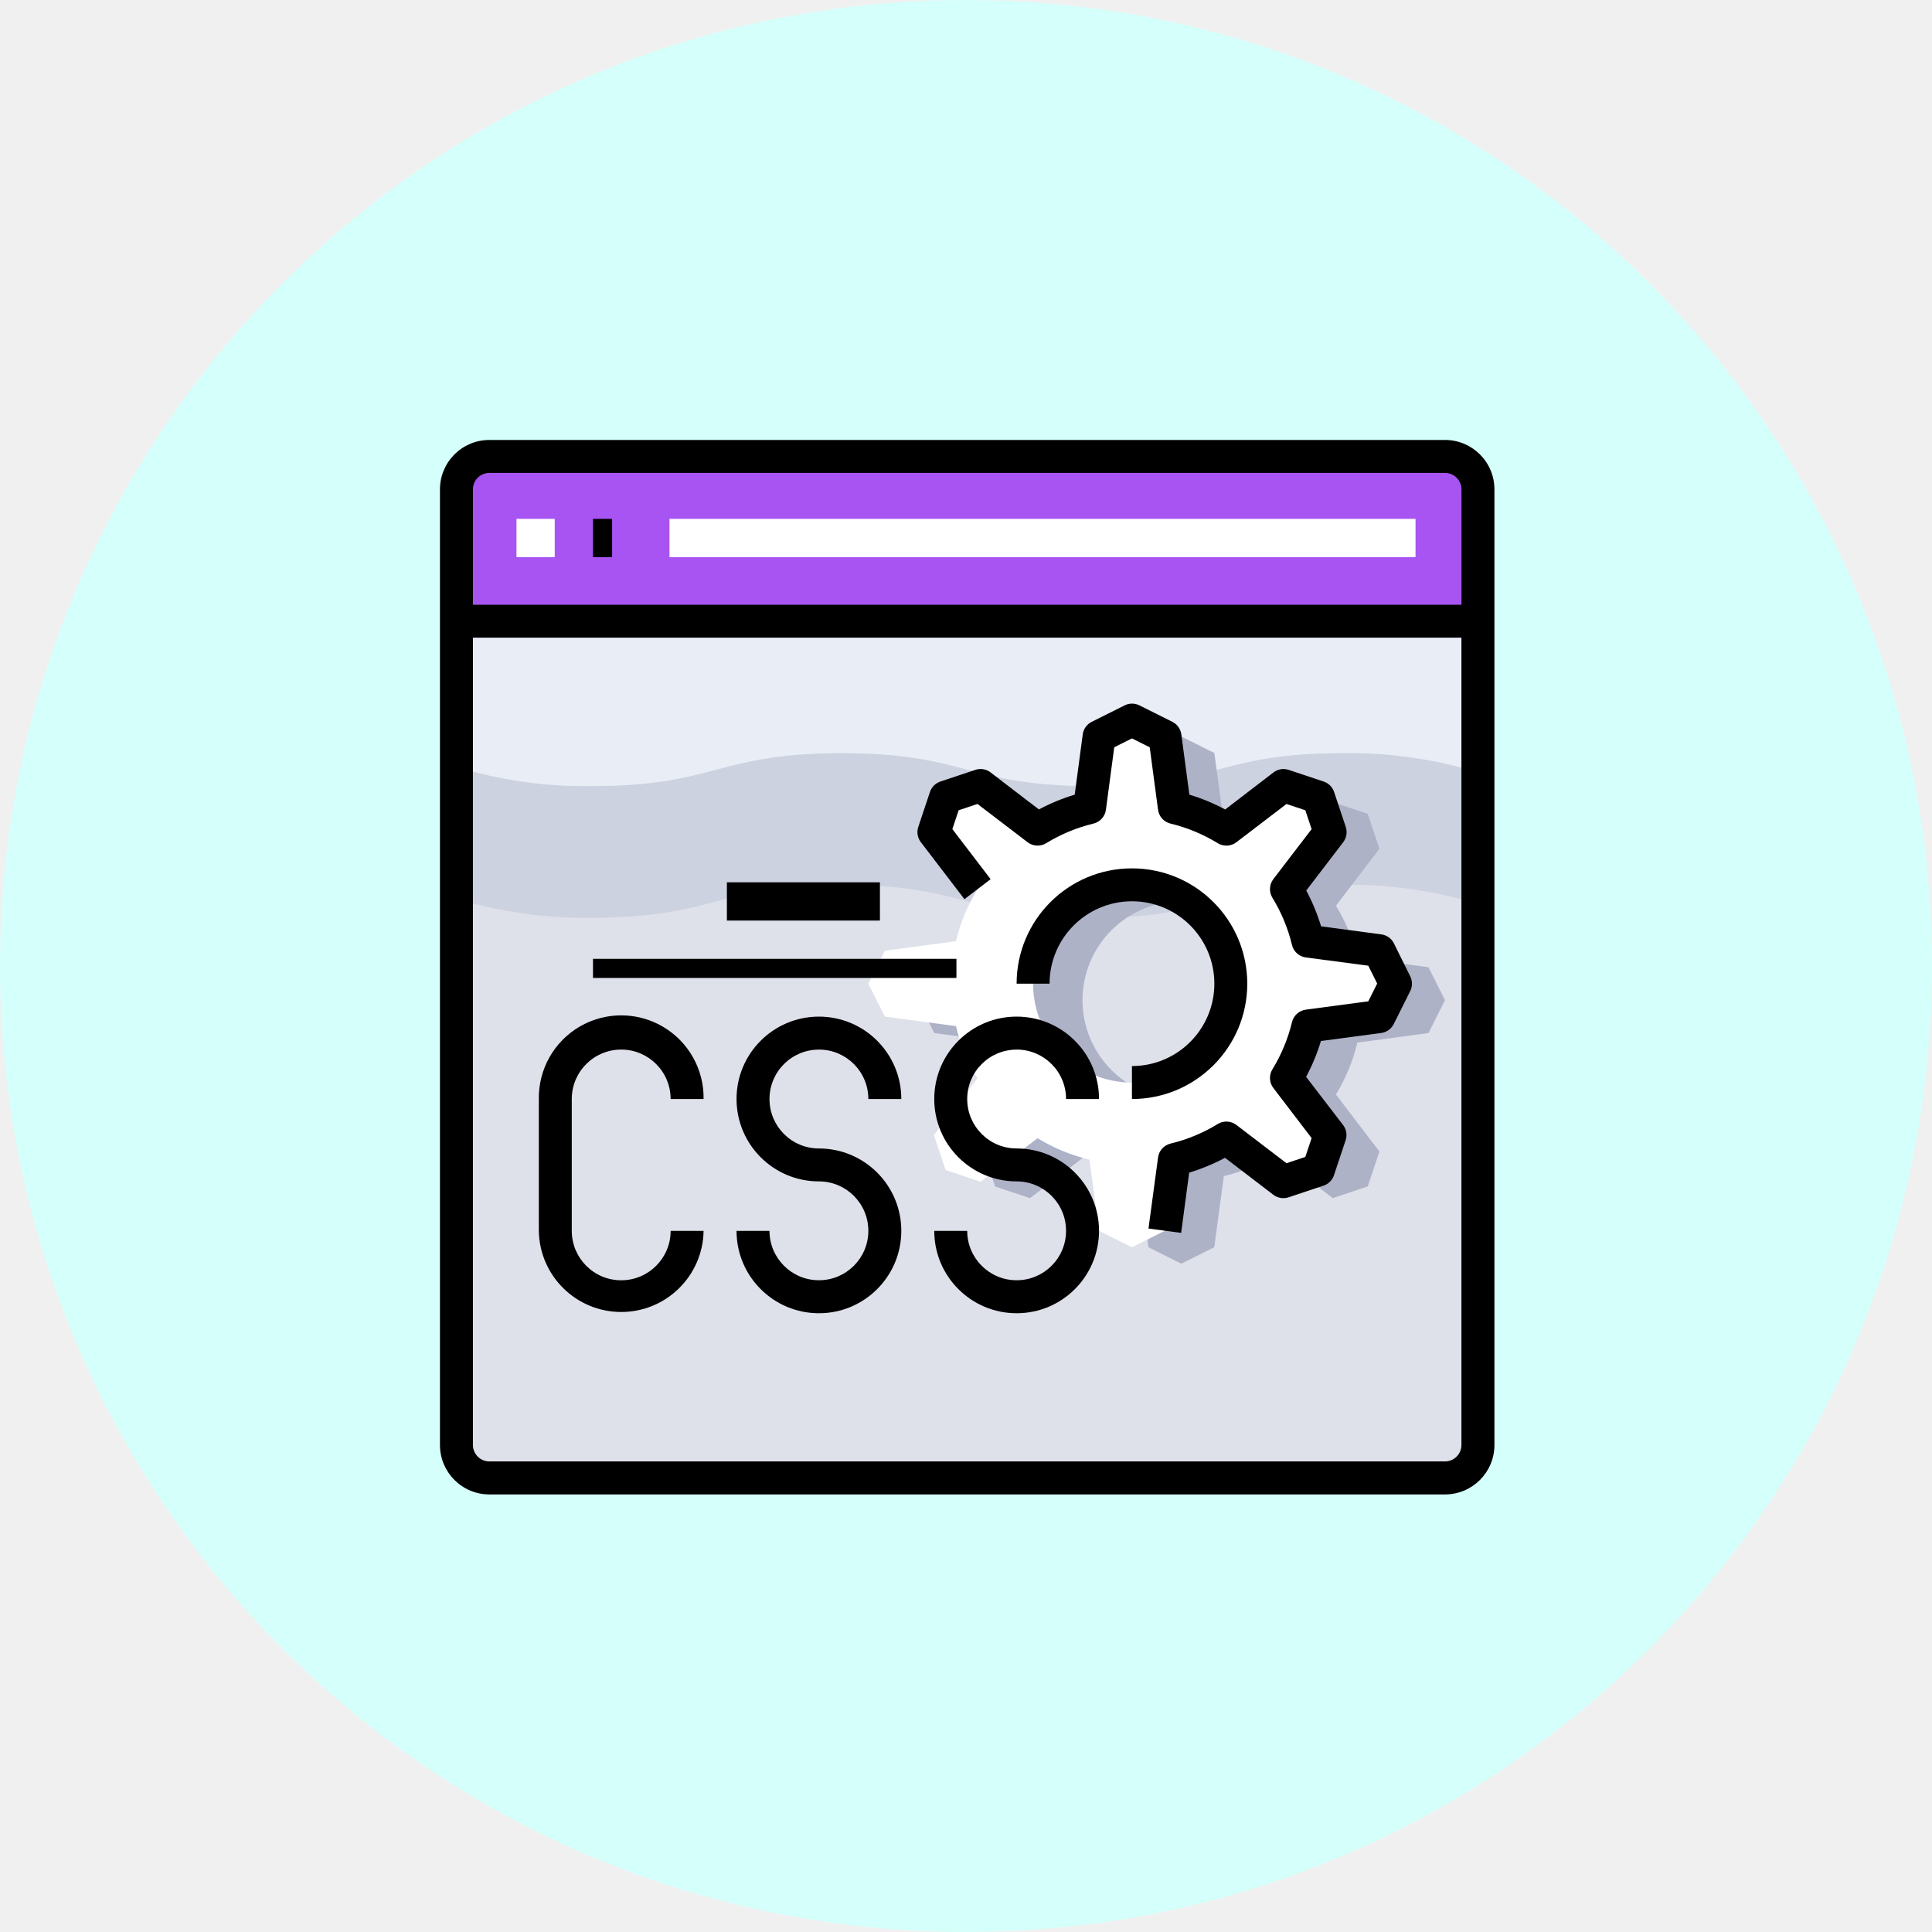
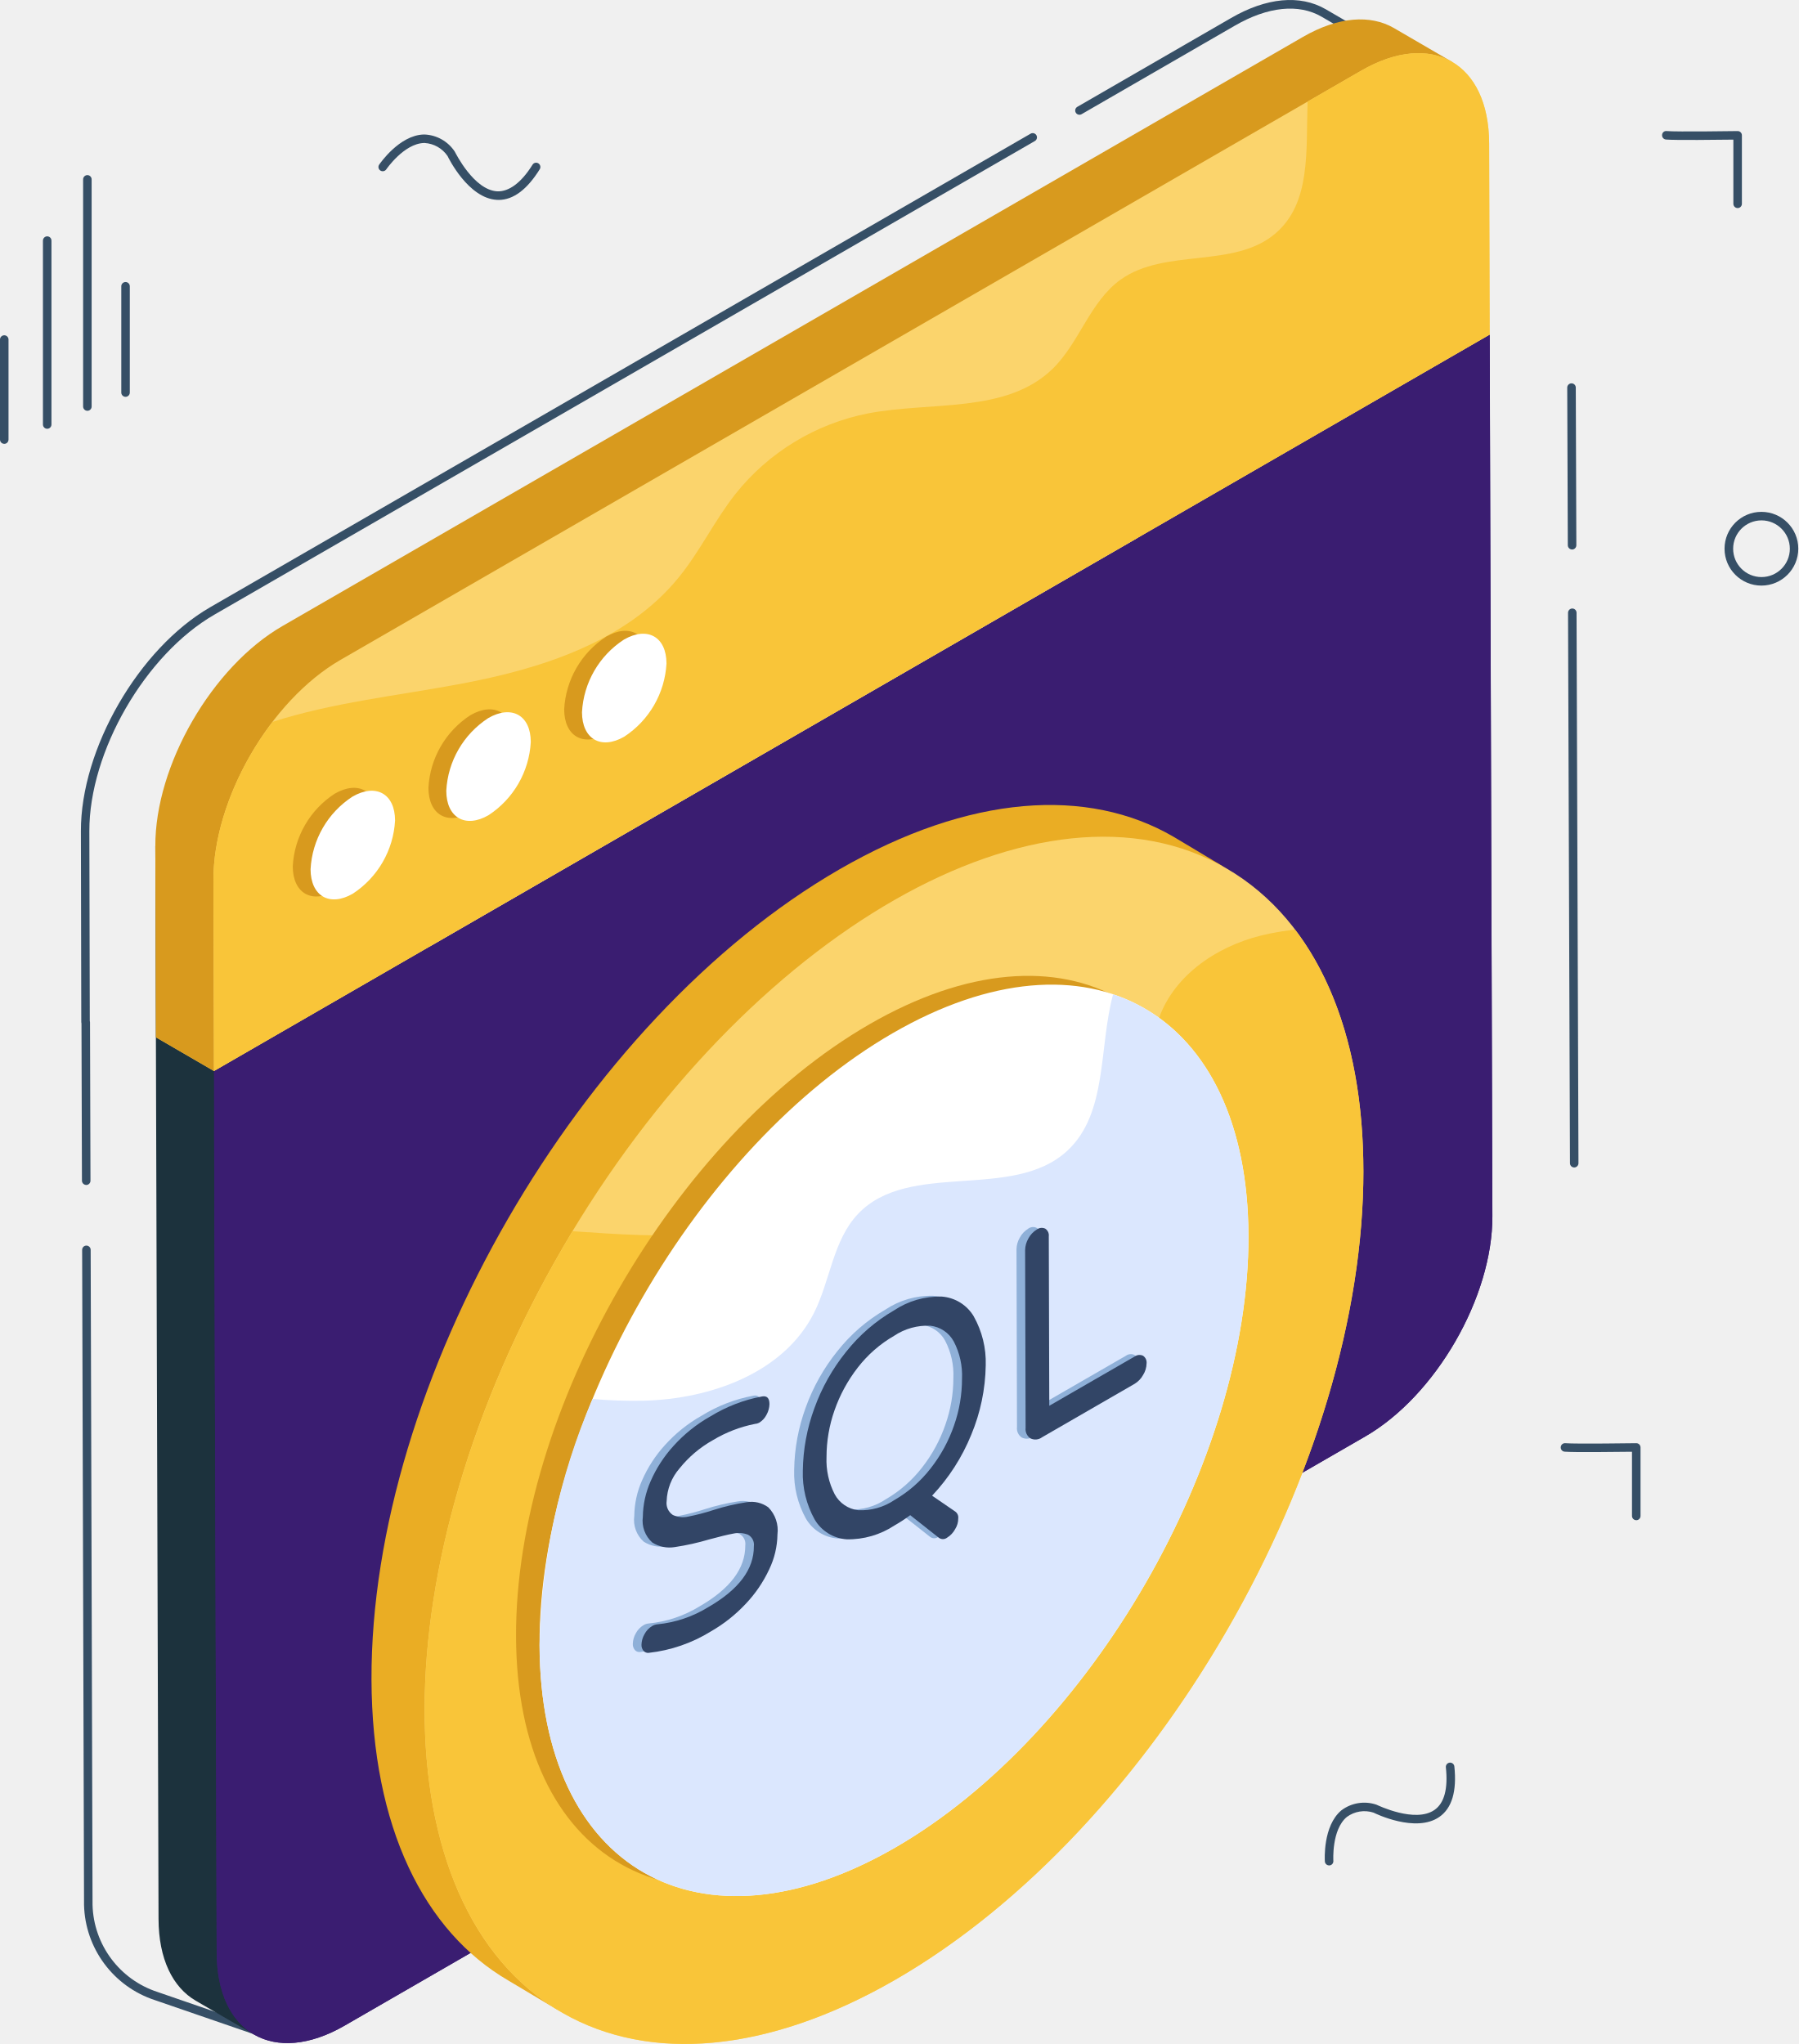
- <svg xmlns="http://www.w3.org/2000/svg" width="101" height="101" viewBox="0 0 101 101">
-   <g id="_27" data-name="27" transform="translate(-1012 -3211)">
-     <g id="Grupo_1100620" data-name="Grupo 1100620" transform="translate(680 -12)">
-       <circle id="Elipse_11604" data-name="Elipse 11604" cx="50.5" cy="50.5" r="50.5" transform="translate(332 3223)" fill="#d5fffa" />
-     </g>
-     <g id="_37-Coding" data-name="37-Coding" transform="translate(1035 3234)">
-       <path id="Trazado_877291" data-name="Trazado 877291" d="M54.4,11V54.066a1.728,1.728,0,0,1-1.723,1.723H2.723A1.728,1.728,0,0,1,1,54.066V11Z" transform="translate(-0.139 -1.525)" fill="#dfe1ea" />
-       <path id="Trazado_877292" data-name="Trazado 877292" d="M52.68,1A1.728,1.728,0,0,1,54.4,2.723V9.613H1V2.723A1.728,1.728,0,0,1,2.723,1Z" transform="translate(-0.139 -0.139)" fill="#a854f3" />
-       <path id="Trazado_877293" data-name="Trazado 877293" d="M34.247,20.722C27.7,20.722,27.7,19,21.155,19s-6.546,1.723-13.092,1.723a23.034,23.034,0,0,1-7.063-1v6.891a23.035,23.035,0,0,0,7.063,1c6.546,0,6.546-1.723,13.092-1.723s6.546,1.723,13.092,1.723,6.546-1.723,13.092-1.723a23.072,23.072,0,0,1,7.063,1V20a23.072,23.072,0,0,0-7.063-1C40.793,19,40.793,20.722,34.247,20.722Z" transform="translate(-0.139 -2.634)" fill="#cdd2e1" />
-       <path id="Trazado_877294" data-name="Trazado 877294" d="M1,11v7.618a23.035,23.035,0,0,0,7.063,1c6.546,0,6.546-1.723,13.092-1.723s6.546,1.723,13.092,1.723,6.546-1.723,13.092-1.723a23.072,23.072,0,0,1,7.063,1V11Z" transform="translate(-0.139 -1.525)" fill="#e9edf5" />
-       <path id="Trazado_877295" data-name="Trazado 877295" d="M55.7,30.059l.861,1.723L55.7,33.5,51.98,34a9.3,9.3,0,0,1-1.12,2.713l2.274,2.98-.612,1.826-1.826.612-2.98-2.274A9.3,9.3,0,0,1,45,40.98L44.5,44.7l-1.723.861L41.059,44.7l-.5-3.721a9.3,9.3,0,0,1-2.713-1.12l-2.98,2.274-1.826-.612L32.428,39.7l2.274-2.98A9.3,9.3,0,0,1,33.582,34l-3.721-.5L29,31.781l.861-1.723,3.721-.5a9.3,9.3,0,0,1,1.12-2.713l-2.274-2.98.612-1.826,1.826-.612,2.98,2.274a9.3,9.3,0,0,1,2.713-1.12l.5-3.721L42.781,18l1.723.861.5,3.721a9.3,9.3,0,0,1,2.713,1.12l2.98-2.274,1.826.612.612,1.826-2.274,2.98a9.3,9.3,0,0,1,1.12,2.713Zm-7.752,1.723a5.168,5.168,0,1,0-5.168,5.168A5.168,5.168,0,0,0,47.949,31.781Z" transform="translate(-4.021 -2.496)" fill="#adb2c7" />
-       <path id="Trazado_877296" data-name="Trazado 877296" d="M52.7,29.059l.861,1.723L52.7,32.5,48.98,33a9.3,9.3,0,0,1-1.12,2.713l2.274,2.98-.612,1.826-1.826.612-2.98-2.274A9.3,9.3,0,0,1,42,39.98L41.5,43.7l-1.723.861L38.059,43.7l-.5-3.721a9.3,9.3,0,0,1-2.713-1.12l-2.98,2.274-1.826-.612L29.428,38.7l2.274-2.98A9.3,9.3,0,0,1,30.582,33l-3.721-.5L26,30.781l.861-1.723,3.721-.5a9.3,9.3,0,0,1,1.12-2.713l-2.274-2.98.612-1.826,1.826-.612,2.98,2.274a9.3,9.3,0,0,1,2.713-1.12l.5-3.721L39.781,17l1.723.861.5,3.721a9.3,9.3,0,0,1,2.713,1.12l2.98-2.274,1.826.612.612,1.826-2.274,2.98a9.3,9.3,0,0,1,1.12,2.713Zm-7.752,1.723a5.168,5.168,0,1,0-5.168,5.168A5.168,5.168,0,0,0,44.949,30.781Z" transform="translate(-3.605 -2.357)" fill="#fff" />
-       <rect id="Rectángulo_402389" data-name="Rectángulo 402389" width="2" height="2" transform="translate(4 4.125)" fill="#fff" />
-       <rect id="Rectángulo_402390" data-name="Rectángulo 402390" width="39" height="2" transform="translate(12 4.125)" fill="#fff" />
-       <path id="Trazado_877297" data-name="Trazado 877297" d="M52.541,0H2.584A2.584,2.584,0,0,0,0,2.584V52.541a2.584,2.584,0,0,0,2.584,2.584H52.541a2.584,2.584,0,0,0,2.584-2.584V2.584A2.584,2.584,0,0,0,52.541,0ZM2.584,1.723H52.541a.861.861,0,0,1,.861.861V8.613H1.723V2.584a.861.861,0,0,1,.861-.861ZM52.541,53.4H2.584a.861.861,0,0,1-.861-.861V10.336H53.4V52.541A.861.861,0,0,1,52.541,53.4Z" />
-       <rect id="Rectángulo_402391" data-name="Rectángulo 402391" width="1" height="2" transform="translate(8 4.125)" />
-       <path id="Trazado_877298" data-name="Trazado 877298" d="M53.89,28.535a.861.861,0,0,0-.657-.469l-3.15-.42a10.3,10.3,0,0,0-.775-1.873l1.931-2.525a.861.861,0,0,0,.134-.8l-.61-1.827a.861.861,0,0,0-.544-.544l-1.827-.61a.861.861,0,0,0-.8.134L45.07,21.536a10.3,10.3,0,0,0-1.873-.775l-.42-3.15a.861.861,0,0,0-.469-.657l-1.723-.861a.861.861,0,0,0-.77,0l-1.723.861a.861.861,0,0,0-.469.657l-.42,3.15a10.3,10.3,0,0,0-1.873.775L32.807,19.6a.861.861,0,0,0-.8-.134l-1.827.61a.861.861,0,0,0-.544.544l-.61,1.827a.861.861,0,0,0,.134.8l2.279,2.98,1.368-1.047-2-2.618.329-.985.985-.329,2.618,2a.861.861,0,0,0,.973.051,8.556,8.556,0,0,1,2.471-1.025.861.861,0,0,0,.652-.724l.435-3.265.925-.464.929.464.435,3.265a.861.861,0,0,0,.652.724A8.556,8.556,0,0,1,44.683,23.3a.861.861,0,0,0,.973-.051l2.618-2,.985.329.329.985-2,2.613a.861.861,0,0,0-.051.973,8.557,8.557,0,0,1,1.025,2.471.861.861,0,0,0,.724.652l3.265.431.464.934-.464.929-3.265.435a.861.861,0,0,0-.724.652,8.557,8.557,0,0,1-1.025,2.471.861.861,0,0,0,.051.973l2,2.618-.329.985-.985.329-2.618-2a.861.861,0,0,0-.973-.051,8.556,8.556,0,0,1-2.471,1.025.861.861,0,0,0-.652.724l-.5,3.717,1.707.227.42-3.15a10.3,10.3,0,0,0,1.873-.775l2.525,1.931a.867.867,0,0,0,.8.134l1.827-.61a.861.861,0,0,0,.544-.544l.61-1.827a.861.861,0,0,0-.134-.8L49.3,35.514a10.3,10.3,0,0,0,.775-1.873l3.15-.42a.861.861,0,0,0,.657-.469l.861-1.723a.861.861,0,0,0,0-.77Z" transform="translate(-4.02 -2.219)" />
-       <path id="Trazado_877299" data-name="Trazado 877299" d="M41.029,36.336v1.723A6.029,6.029,0,1,0,35,32.029h1.723a4.307,4.307,0,1,1,4.307,4.307Z" transform="translate(-4.854 -3.605)" />
-       <rect id="Rectángulo_402392" data-name="Rectángulo 402392" width="19" height="1" transform="translate(8 27.125)" />
-       <rect id="Rectángulo_402393" data-name="Rectángulo 402393" width="8" height="2" transform="translate(15 23.125)" />
-       <path id="Trazado_877300" data-name="Trazado 877300" d="M34.307,36.723a2.584,2.584,0,0,1,2.584,2.584h1.723a4.307,4.307,0,1,0-4.307,4.307A2.584,2.584,0,1,1,31.723,46.2H30a4.307,4.307,0,1,0,4.307-4.307,2.584,2.584,0,0,1,0-5.168Z" transform="translate(-4.16 -4.854)" />
-       <path id="Trazado_877301" data-name="Trazado 877301" d="M22.307,36.723a2.584,2.584,0,0,1,2.584,2.584h1.723a4.307,4.307,0,1,0-4.307,4.307A2.584,2.584,0,1,1,19.723,46.2H18a4.307,4.307,0,1,0,4.307-4.307,2.584,2.584,0,0,1,0-5.168Z" transform="translate(-2.496 -4.854)" />
-       <path id="Trazado_877302" data-name="Trazado 877302" d="M10.307,36.723a2.584,2.584,0,0,1,2.584,2.584h1.723a4.307,4.307,0,1,0-8.613,0V46.2a4.307,4.307,0,0,0,8.613,0H12.891a2.584,2.584,0,1,1-5.168,0V39.307a2.584,2.584,0,0,1,2.584-2.584Z" transform="translate(-0.832 -4.854)" />
-     </g>
+ <svg xmlns="http://www.w3.org/2000/svg" id="_27" data-name="27" width="158.163" height="179.795" viewBox="0 0 158.163 179.795">
+   <defs>
+     <clipPath id="clip-path">
+       <rect id="Rectángulo_404171" data-name="Rectángulo 404171" width="158.163" height="179.795" fill="none" />
+     </clipPath>
+   </defs>
+   <g id="Grupo_1103606" data-name="Grupo 1103606" clip-path="url(#clip-path)">
+     <path id="Trazado_886700" data-name="Trazado 886700" d="M6.069,23.348a.376.376,0,0,1-.375-.375V13.607a.375.375,0,0,1,.749,0v9.367a.376.376,0,0,1-.375.375" transform="translate(4.973 11.557)" fill="#364f66" />
+     <path id="Trazado_886701" data-name="Trazado 886701" d="M4.277,28.945a.377.377,0,0,1-.375-.375V8.608a.375.375,0,1,1,.749,0V28.571a.375.375,0,0,1-.375.375" transform="translate(3.408 7.189)" fill="#364f66" />
+     <path id="Trazado_886702" data-name="Trazado 886702" d="M2.391,28.015a.376.376,0,0,1-.375-.375V11.482a.375.375,0,1,1,.749,0V27.64a.376.376,0,0,1-.375.375" transform="translate(1.761 9.701)" fill="#364f66" />
+     <path id="Trazado_886703" data-name="Trazado 886703" d="M.375,25.3A.376.376,0,0,1,0,24.927v-8.82a.375.375,0,0,1,.749,0v8.82a.376.376,0,0,1-.375.375" transform="translate(0 13.741)" fill="#364f66" />
+     <path id="Trazado_886704" data-name="Trazado 886704" d="M28.333,12.067c-.051,0-.1,0-.15,0-2.522-.137-4.266-3.7-4.339-3.857a2.626,2.626,0,0,0-2.016-1.145h-.067c-1.754.06-3.293,2.3-3.308,2.321a.377.377,0,0,1-.521.1.369.369,0,0,1-.1-.519c.071-.1,1.77-2.578,3.9-2.649.032,0,.066,0,.1,0a3.353,3.353,0,0,1,2.643,1.5c.06.1,1.669,3.391,3.749,3.5,1.008.032,2.091-.733,3.091-2.34a.369.369,0,0,1,.515-.122.377.377,0,0,1,.122.517c-1.113,1.791-2.332,2.7-3.619,2.7" transform="translate(15.518 5.513)" fill="#364f66" />
+     <path id="Trazado_886705" data-name="Trazado 886705" d="M62.575,91.8a.376.376,0,0,1-.375-.35c-.007-.127-.185-3.123,1.452-4.491a3.338,3.338,0,0,1,3.086-.5c.107.047,3.4,1.647,5.105.461.864-.6,1.2-1.864,1-3.745a.375.375,0,1,1,.746-.081c.23,2.177-.212,3.672-1.317,4.44-2.072,1.444-5.641-.3-5.794-.377a2.6,2.6,0,0,0-2.344.38c-1.351,1.124-1.188,3.837-1.186,3.865a.373.373,0,0,1-.348.4l-.024,0" transform="translate(54.319 72.285)" fill="#364f66" />
+     <path id="Trazado_886706" data-name="Trazado 886706" d="M84.2,30.519a3.243,3.243,0,1,1,3.243-3.245A3.246,3.246,0,0,1,84.2,30.519m0-5.736A2.493,2.493,0,1,0,86.7,27.274,2.5,2.5,0,0,0,84.2,24.782" transform="translate(70.714 20.991)" fill="#364f66" />
+     <path id="Trazado_886707" data-name="Trazado 886707" d="M79.913,74.536a.376.376,0,0,1-.375-.375V68.517c-1.251.015-5.154.062-5.927-.007a.374.374,0,1,1,.066-.746c.871.077,6.179,0,6.231,0h.006a.371.371,0,0,1,.375.375v6.025a.376.376,0,0,1-.375.375" transform="translate(63.993 59.183)" fill="#364f66" />
+     <path id="Trazado_886708" data-name="Trazado 886708" d="M84.672,12.928a.376.376,0,0,1-.375-.375V6.908c-1.253.015-5.152.064-5.929-.009a.372.372,0,0,1-.339-.407.356.356,0,0,1,.408-.337c.864.079,6.175,0,6.229,0h.006a.371.371,0,0,1,.375.375v6.025a.376.376,0,0,1-.375.375" transform="translate(68.15 5.374)" fill="#364f66" />
+     <path id="Trazado_886709" data-name="Trazado 886709" d="M4.267,98.772a.377.377,0,0,1-.375-.373L3.851,84.57a.362.362,0,0,1-.017-.112L3.8,67.655c-.019-7.233,5.084-16.068,11.373-19.7L87.329,6.3a.373.373,0,0,1,.373.646L15.543,48.608c-6.083,3.509-11.016,12.052-11,19.045l.039,16.694a.348.348,0,0,1,.019.109L4.642,98.4a.376.376,0,0,1-.373.377Z" transform="translate(3.315 5.457)" fill="#364f66" />
+     <path id="Trazado_886710" data-name="Trazado 886710" d="M20.187,179.336a.4.4,0,0,1-.122-.021l-9.822-3.383a9.047,9.047,0,0,1-6.22-8.369v-.109l-.167-57.512a.376.376,0,0,1,.373-.377h0a.377.377,0,0,1,.377.373l.165,57.622a8.287,8.287,0,0,0,5.716,7.659l8.191,2.825c-.972-1.459-1.2-3.709-1.2-6.656L28.654,75l-6.8-.425a.373.373,0,0,1-.35-.4c.365-5.924,2.336-9.09,7.529-12.1l82.8-44.8a.372.372,0,0,1,.455.081c1.24,1.381,2.259,1.911,3.041,1.577,2.3-.972,2.821-9.049,2.465-14.594l-4.942-2.876c-2.01-1.16-4.715-.882-7.606.787l-13.5,7.8a.374.374,0,0,1-.373-.648l13.5-7.8C108-.219,110.97-.493,113.224.811l5.116,2.977a.377.377,0,0,1,.184.3c.011.139.914,13.916-2.906,15.532-1.058.453-2.295-.075-3.689-1.549L29.4,62.725c-4.815,2.791-6.712,5.733-7.123,11.121l6.819.427a.37.37,0,0,1,.347.416L18.219,171.434c0,3.563.369,6.177,2.154,7.2a.375.375,0,0,1-.187.7" transform="translate(3.368 0)" fill="#364f66" />
+     <path id="Trazado_886711" data-name="Trazado 886711" d="M15.958,144.259l-5.113-2.975c-2.018-1.175-3.263-3.661-3.271-7.2L7.292,39.732l24.946,1.546L21.024,138.021c.007,3.543-7.078,5.064-5.066,6.238" transform="translate(6.369 34.702)" fill="#1c323d" />
+     <path id="Trazado_886712" data-name="Trazado 886712" d="M12.429,81.873,7.315,78.9l112.2-64.777,5.114,2.971Z" transform="translate(6.389 12.337)" fill="#fbd46c" />
+     <path id="Trazado_886713" data-name="Trazado 886713" d="M10.045,80.488l112.2-64.777.236,77.548c.021,7.123-4.987,15.8-11.186,19.375l-89.755,51.82c-6.2,3.576-11.235.7-11.255-6.418Z" transform="translate(8.773 13.722)" fill="#3a1d71" />
+     <path id="Trazado_886714" data-name="Trazado 886714" d="M122.472,93.256c.019,7.125-4.989,15.8-11.188,19.38L21.53,164.455c-6.194,3.576-11.233.706-11.254-6.418l-.225-72.406a56.991,56.991,0,0,1,16.709-4.367c8.5-1.029,17.091-.837,25.619-1.536,5.633-.463,12.439-2.362,13.661-7.876.56-2.535-.3-5.165-.073-7.745.416-4.7,4.446-8.43,8.872-10.079s9.255-1.669,13.968-1.939a7.406,7.406,0,0,0,3.571-.845c1.933-1.227,2.342-3.878,2.132-6.162-.358-3.891-1.926-7.7-3.278-11.477l31-17.895Z" transform="translate(8.78 13.723)" fill="#3a1d71" />
+     <path id="Trazado_886715" data-name="Trazado 886715" d="M74.156,77.738a.375.375,0,0,1-.375-.373l-.169-48.417a.377.377,0,0,1,.373-.377h0a.374.374,0,0,1,.375.373l.169,48.417a.377.377,0,0,1-.373.377Z" transform="translate(64.295 24.955)" fill="#364f66" />
+     <path id="Trazado_886716" data-name="Trazado 886716" d="M74,32.614a.375.375,0,0,1-.375-.373l-.051-13.867A.377.377,0,0,1,73.951,18h0a.375.375,0,0,1,.375.373l.049,13.867a.377.377,0,0,1-.373.377Z" transform="translate(64.262 15.72)" fill="#364f66" />
+     <path id="Trazado_886717" data-name="Trazado 886717" d="M121.327,4.64c.392,5.721.034,20.366-6.141,13.485L32.4,62.924c-6.194,3.576-7.441,7.394-7.421,14.511L12.45,93.412,7.337,90.445,7.292,73.636c-.026-7.117,4.987-15.791,11.181-19.365L108.226,2.45c3.121-1.8,5.944-1.965,7.988-.785Z" transform="translate(6.369 0.796)" fill="#d89a1e" />
+     <path id="Trazado_886718" data-name="Trazado 886718" d="M110.957,4.038c6.2-3.58,11.24-.706,11.259,6.413l.049,16.8L10.068,92.029l-.049-16.8C10,68.109,15.008,59.435,21.2,55.859Z" transform="translate(8.751 2.182)" fill="#fbd46c" />
+     <path id="Trazado_886719" data-name="Trazado 886719" d="M122.261,27.252,10.066,92.027l-.045-16.8c-.013-4.584,2.057-9.815,5.2-13.912,5.291-1.7,10.963-2.3,16.471-3.331,7.164-1.332,14.643-3.713,19.247-9.373,1.866-2.289,3.153-5.008,4.98-7.329a19.787,19.787,0,0,1,11.675-7.1c5.568-1.07,12.138.039,16.214-3.906,2.381-2.308,3.3-5.937,6.008-7.868,3.912-2.791,9.974-.931,13.616-4.063,3.132-2.692,2.671-7.243,2.816-11.591l4.71-2.716c6.2-3.582,11.24-.714,11.259,6.411Z" transform="translate(8.752 2.181)" fill="#f9c539" />
+     <path id="Trazado_886720" data-name="Trazado 886720" d="M17.433,37.507c2.053-1.186,3.736-.26,3.743,2.1a8.226,8.226,0,0,1-3.719,6.441c-2.038,1.176-3.707.21-3.713-2.151a8.124,8.124,0,0,1,3.689-6.39" transform="translate(12.004 32.309)" fill="#d89a1e" />
+     <path id="Trazado_886721" data-name="Trazado 886721" d="M18.269,37.643c2.053-1.186,3.736-.26,3.743,2.1a8.226,8.226,0,0,1-3.719,6.441c-2.038,1.176-3.707.21-3.713-2.151a8.124,8.124,0,0,1,3.689-6.39" transform="translate(12.734 32.428)" fill="#fff" />
+     <path id="Trazado_886722" data-name="Trazado 886722" d="M23.8,33.821c2.053-1.186,3.736-.26,3.743,2.1a8.226,8.226,0,0,1-3.719,6.441c-2.038,1.177-3.707.21-3.713-2.151a8.124,8.124,0,0,1,3.689-6.39" transform="translate(17.569 29.09)" fill="#d89a1e" />
+     <path id="Trazado_886723" data-name="Trazado 886723" d="M24.64,33.957c2.053-1.186,3.736-.26,3.743,2.1A8.226,8.226,0,0,1,24.664,42.5c-2.038,1.176-3.707.21-3.713-2.151a8.124,8.124,0,0,1,3.689-6.39" transform="translate(18.299 29.208)" fill="#fff" />
+     <path id="Trazado_886724" data-name="Trazado 886724" d="M30.174,30.135c2.053-1.186,3.736-.26,3.743,2.1A8.226,8.226,0,0,1,30.2,38.676c-2.038,1.177-3.707.21-3.713-2.151a8.124,8.124,0,0,1,3.689-6.39" transform="translate(23.132 25.87)" fill="#d89a1e" />
+     <path id="Trazado_886725" data-name="Trazado 886725" d="M31.011,30.271c2.053-1.186,3.736-.26,3.743,2.1a8.226,8.226,0,0,1-3.719,6.441c-2.038,1.176-3.707.21-3.713-2.151a8.124,8.124,0,0,1,3.689-6.39" transform="translate(23.863 25.989)" fill="#fff" />
+     <path id="Trazado_886726" data-name="Trazado 886726" d="M92.63,43.371c-7.5-4.358-10.133,37.916-21.6,44.533C48.233,101.07,49.17,86.59,49.247,112.79c.039,13.015-22.5,26.889-15.092,31.2L29.482,141.2c-7.407-4.309-12-13.464-12.042-26.479-.077-26.19,18.352-58.1,41.15-71.261,11.477-6.628,21.865-7.243,29.377-2.878Z" transform="translate(15.232 33.014)" fill="#eaad24" />
+     <path id="Trazado_886727" data-name="Trazado 886727" d="M32.074,75.446C48.223,47.662,74.363,32.721,90.457,42.075s16.05,39.463-.1,67.248S48.07,152.048,31.975,142.694s-16.05-39.463.1-67.248" transform="translate(17.41 34.313)" fill="#fbd46c" />
+     <path id="Trazado_886728" data-name="Trazado 886728" d="M102.5,64.742c.082,26.2-18.344,58.11-41.148,71.27s-41.342,2.593-41.416-23.6C19.9,98.737,24.905,83.49,32.948,70.183c7.932.551,15.791,1.075,22.269-3.078,4.586-2.941,8.014-8.033,13.346-9.144,5.054-1.057,11.709,1.295,14.549-3a21.577,21.577,0,0,0,1.527-3.842C86.2,47.254,90.19,44.809,94.27,44c.689-.139,1.435-.257,2.207-.358,3.8,4.981,5.991,12.121,6.019,21.1" transform="translate(17.41 38.118)" fill="#f9c539" />
+     <path id="Trazado_886729" data-name="Trazado 886729" d="M55.3,50.083c17.19-9.925,31.224-1.928,31.28,17.826S72.69,111.8,55.5,121.73s-31.219,1.928-31.273-17.824S38.107,60.006,55.3,50.083" transform="translate(21.158 40.019)" fill="#d89a1e" />
+     <path id="Trazado_886730" data-name="Trazado 886730" d="M56.4,50.495c17.19-9.925,31.224-1.928,31.28,17.826s-13.886,43.9-31.078,53.821-31.219,1.928-31.273-17.824S39.211,60.418,56.4,50.495" transform="translate(22.123 40.379)" fill="#fff" />
+     <path id="Trazado_886731" data-name="Trazado 886731" d="M87.677,67.926c.058,19.75-13.884,43.894-31.074,53.818s-31.22,1.93-31.273-17.82a57.507,57.507,0,0,1,4.657-21.642,41.959,41.959,0,0,0,4.5.152c5.909-.148,12.336-2.454,14.985-7.733,1.428-2.849,1.664-6.36,3.85-8.68,4.509-4.781,13.61-1.109,18.427-5.577,3.559-3.3,2.748-9.071,4.024-13.758,7.22,2.409,11.874,9.879,11.9,21.241" transform="translate(22.123 40.775)" fill="#dbe7fe" />
+     <path id="Trazado_886732" data-name="Trazado 886732" d="M35.759,67.3a13.311,13.311,0,0,1,4.562-1.763c.429-.073.641.152.643.678a1.98,1.98,0,0,1-.247.912,1.737,1.737,0,0,1-.665.727.941.941,0,0,1-.365.1,11.5,11.5,0,0,0-3.692,1.422,10.063,10.063,0,0,0-2.941,2.492,4.622,4.622,0,0,0-1.13,2.866c0,.629.182,1.04.545,1.227a2.091,2.091,0,0,0,1.353.142,18.952,18.952,0,0,0,2.211-.577,18.606,18.606,0,0,1,2.928-.688,2.517,2.517,0,0,1,1.909.453,2.878,2.878,0,0,1,.8,2.385,7.305,7.305,0,0,1-.727,3.072,11.334,11.334,0,0,1-2.055,3.02A13.188,13.188,0,0,1,35.812,86.2a13.117,13.117,0,0,1-5.459,1.885.525.525,0,0,1-.461-.169.783.783,0,0,1-.184-.54,1.945,1.945,0,0,1,.26-.929,1.832,1.832,0,0,1,.676-.718,1.075,1.075,0,0,1,.437-.15A10.473,10.473,0,0,0,35.6,84.06q4.013-2.318,4-5.345a1,1,0,0,0-.519-1.021,2.22,2.22,0,0,0-1.27-.1q-.759.138-2.156.521a22.079,22.079,0,0,1-3.011.669,2.807,2.807,0,0,1-1.973-.4,2.56,2.56,0,0,1-.834-2.265A7.92,7.92,0,0,1,30.517,73a11.351,11.351,0,0,1,2.021-3.119,12.919,12.919,0,0,1,3.22-2.582" transform="translate(25.947 57.228)" fill="#8fb0d8" />
+     <path id="Trazado_886733" data-name="Trazado 886733" d="M52.314,62.59a8.25,8.25,0,0,1,1.055,4.288,16.524,16.524,0,0,1-1.276,6.13,17.3,17.3,0,0,1-3.441,5.352l2.025,1.388a.635.635,0,0,1,.274.605,1.724,1.724,0,0,1-.27.948,1.982,1.982,0,0,1-.712.753.6.6,0,0,1-.733,0l-2.508-1.98a13.162,13.162,0,0,1-1.377.9A7.349,7.349,0,0,1,41.134,82.2a3.544,3.544,0,0,1-2.806-1.731,8.259,8.259,0,0,1-1.045-4.3A16.632,16.632,0,0,1,38.3,70.672a17.209,17.209,0,0,1,2.788-4.959A14.859,14.859,0,0,1,45.3,62.069a7.239,7.239,0,0,1,4.21-1.218,3.578,3.578,0,0,1,2.806,1.739m-1.731,9.588a12.314,12.314,0,0,0,.7-4.1,6.462,6.462,0,0,0-.723-3.275,2.681,2.681,0,0,0-2.068-1.392,5.286,5.286,0,0,0-3.19.892A10.959,10.959,0,0,0,42.112,67.1a13.194,13.194,0,0,0-2.046,3.767,12.407,12.407,0,0,0-.7,4.1,6.532,6.532,0,0,0,.721,3.278,2.708,2.708,0,0,0,2.059,1.4,5.273,5.273,0,0,0,3.2-.9,11.007,11.007,0,0,0,3.185-2.788,12.984,12.984,0,0,0,2.053-3.773" transform="translate(32.563 53.131)" fill="#8fb0d8" />
+     <path id="Trazado_886734" data-name="Trazado 886734" d="M48.746,57.761a.728.728,0,0,1,.744-.079.713.713,0,0,1,.313.682l.043,14.9,7.5-4.328a.732.732,0,0,1,.746-.073.719.719,0,0,1,.311.676,1.986,1.986,0,0,1-.307,1.023,2.091,2.091,0,0,1-.742.772l-8.138,4.7a.98.98,0,0,1-1.021.1.963.963,0,0,1-.429-.925l-.043-15.639a2.105,2.105,0,0,1,.294-1.032,2.016,2.016,0,0,1,.734-.776" transform="translate(41.677 50.319)" fill="#8fb0d8" />
+     <path id="Trazado_886735" data-name="Trazado 886735" d="M36.165,67.336a13.325,13.325,0,0,1,4.562-1.763c.429-.073.643.152.644.678a2,2,0,0,1-.247.912,1.729,1.729,0,0,1-.667.727.942.942,0,0,1-.365.1A11.5,11.5,0,0,0,36.4,69.416a10.072,10.072,0,0,0-2.943,2.492,4.619,4.619,0,0,0-1.128,2.866A1.256,1.256,0,0,0,32.874,76a2.1,2.1,0,0,0,1.354.142,19.045,19.045,0,0,0,2.211-.577,18.513,18.513,0,0,1,2.928-.688,2.513,2.513,0,0,1,1.907.453,2.878,2.878,0,0,1,.8,2.385,7.305,7.305,0,0,1-.727,3.072,11.379,11.379,0,0,1-2.055,3.02,13.228,13.228,0,0,1-3.071,2.434,13.124,13.124,0,0,1-5.461,1.885.521.521,0,0,1-.459-.169.784.784,0,0,1-.185-.54,1.948,1.948,0,0,1,.262-.929,1.815,1.815,0,0,1,.674-.718,1.082,1.082,0,0,1,.438-.15A10.466,10.466,0,0,0,36,84.1q4.016-2.318,4-5.345a1,1,0,0,0-.519-1.021,2.227,2.227,0,0,0-1.272-.1q-.759.138-2.156.521a22,22,0,0,1-3.009.669,2.812,2.812,0,0,1-1.975-.4,2.57,2.57,0,0,1-.834-2.265,7.957,7.957,0,0,1,.682-3.121,11.308,11.308,0,0,1,2.021-3.119,12.909,12.909,0,0,1,3.219-2.582" transform="translate(26.302 57.261)" fill="#324566" />
+     <path id="Trazado_886736" data-name="Trazado 886736" d="M52.721,62.628a8.25,8.25,0,0,1,1.055,4.288,16.524,16.524,0,0,1-1.276,6.13A17.3,17.3,0,0,1,49.059,78.4l2.025,1.388a.635.635,0,0,1,.274.605,1.727,1.727,0,0,1-.272.948,1.964,1.964,0,0,1-.71.753.6.6,0,0,1-.734,0l-2.507-1.98a13.166,13.166,0,0,1-1.377.9,7.349,7.349,0,0,1-4.217,1.223A3.544,3.544,0,0,1,38.734,80.5a8.259,8.259,0,0,1-1.045-4.3,16.537,16.537,0,0,1,1.017-5.493,17.165,17.165,0,0,1,2.788-4.959,14.858,14.858,0,0,1,4.211-3.644,7.239,7.239,0,0,1,4.21-1.218,3.578,3.578,0,0,1,2.806,1.739M50.99,72.216a12.314,12.314,0,0,0,.7-4.1,6.462,6.462,0,0,0-.723-3.275A2.681,2.681,0,0,0,48.9,63.45a5.286,5.286,0,0,0-3.19.892,10.959,10.959,0,0,0-3.192,2.793A13.2,13.2,0,0,0,40.473,70.9a12.407,12.407,0,0,0-.7,4.1,6.532,6.532,0,0,0,.721,3.278,2.708,2.708,0,0,0,2.059,1.4,5.273,5.273,0,0,0,3.2-.9,11.007,11.007,0,0,0,3.185-2.788,12.984,12.984,0,0,0,2.053-3.773" transform="translate(32.918 53.164)" fill="#324566" />
+     <path id="Trazado_886737" data-name="Trazado 886737" d="M49.152,57.8a.728.728,0,0,1,.744-.079.713.713,0,0,1,.313.682l.043,14.9,7.5-4.328a.732.732,0,0,1,.746-.073.719.719,0,0,1,.311.676A1.986,1.986,0,0,1,58.5,70.6a2.091,2.091,0,0,1-.742.772l-8.138,4.7a.98.98,0,0,1-1.021.1.963.963,0,0,1-.429-.925l-.043-15.639a2.105,2.105,0,0,1,.294-1.032,2.016,2.016,0,0,1,.734-.776" transform="translate(42.031 50.352)" fill="#324566" />
  </g>
</svg>
